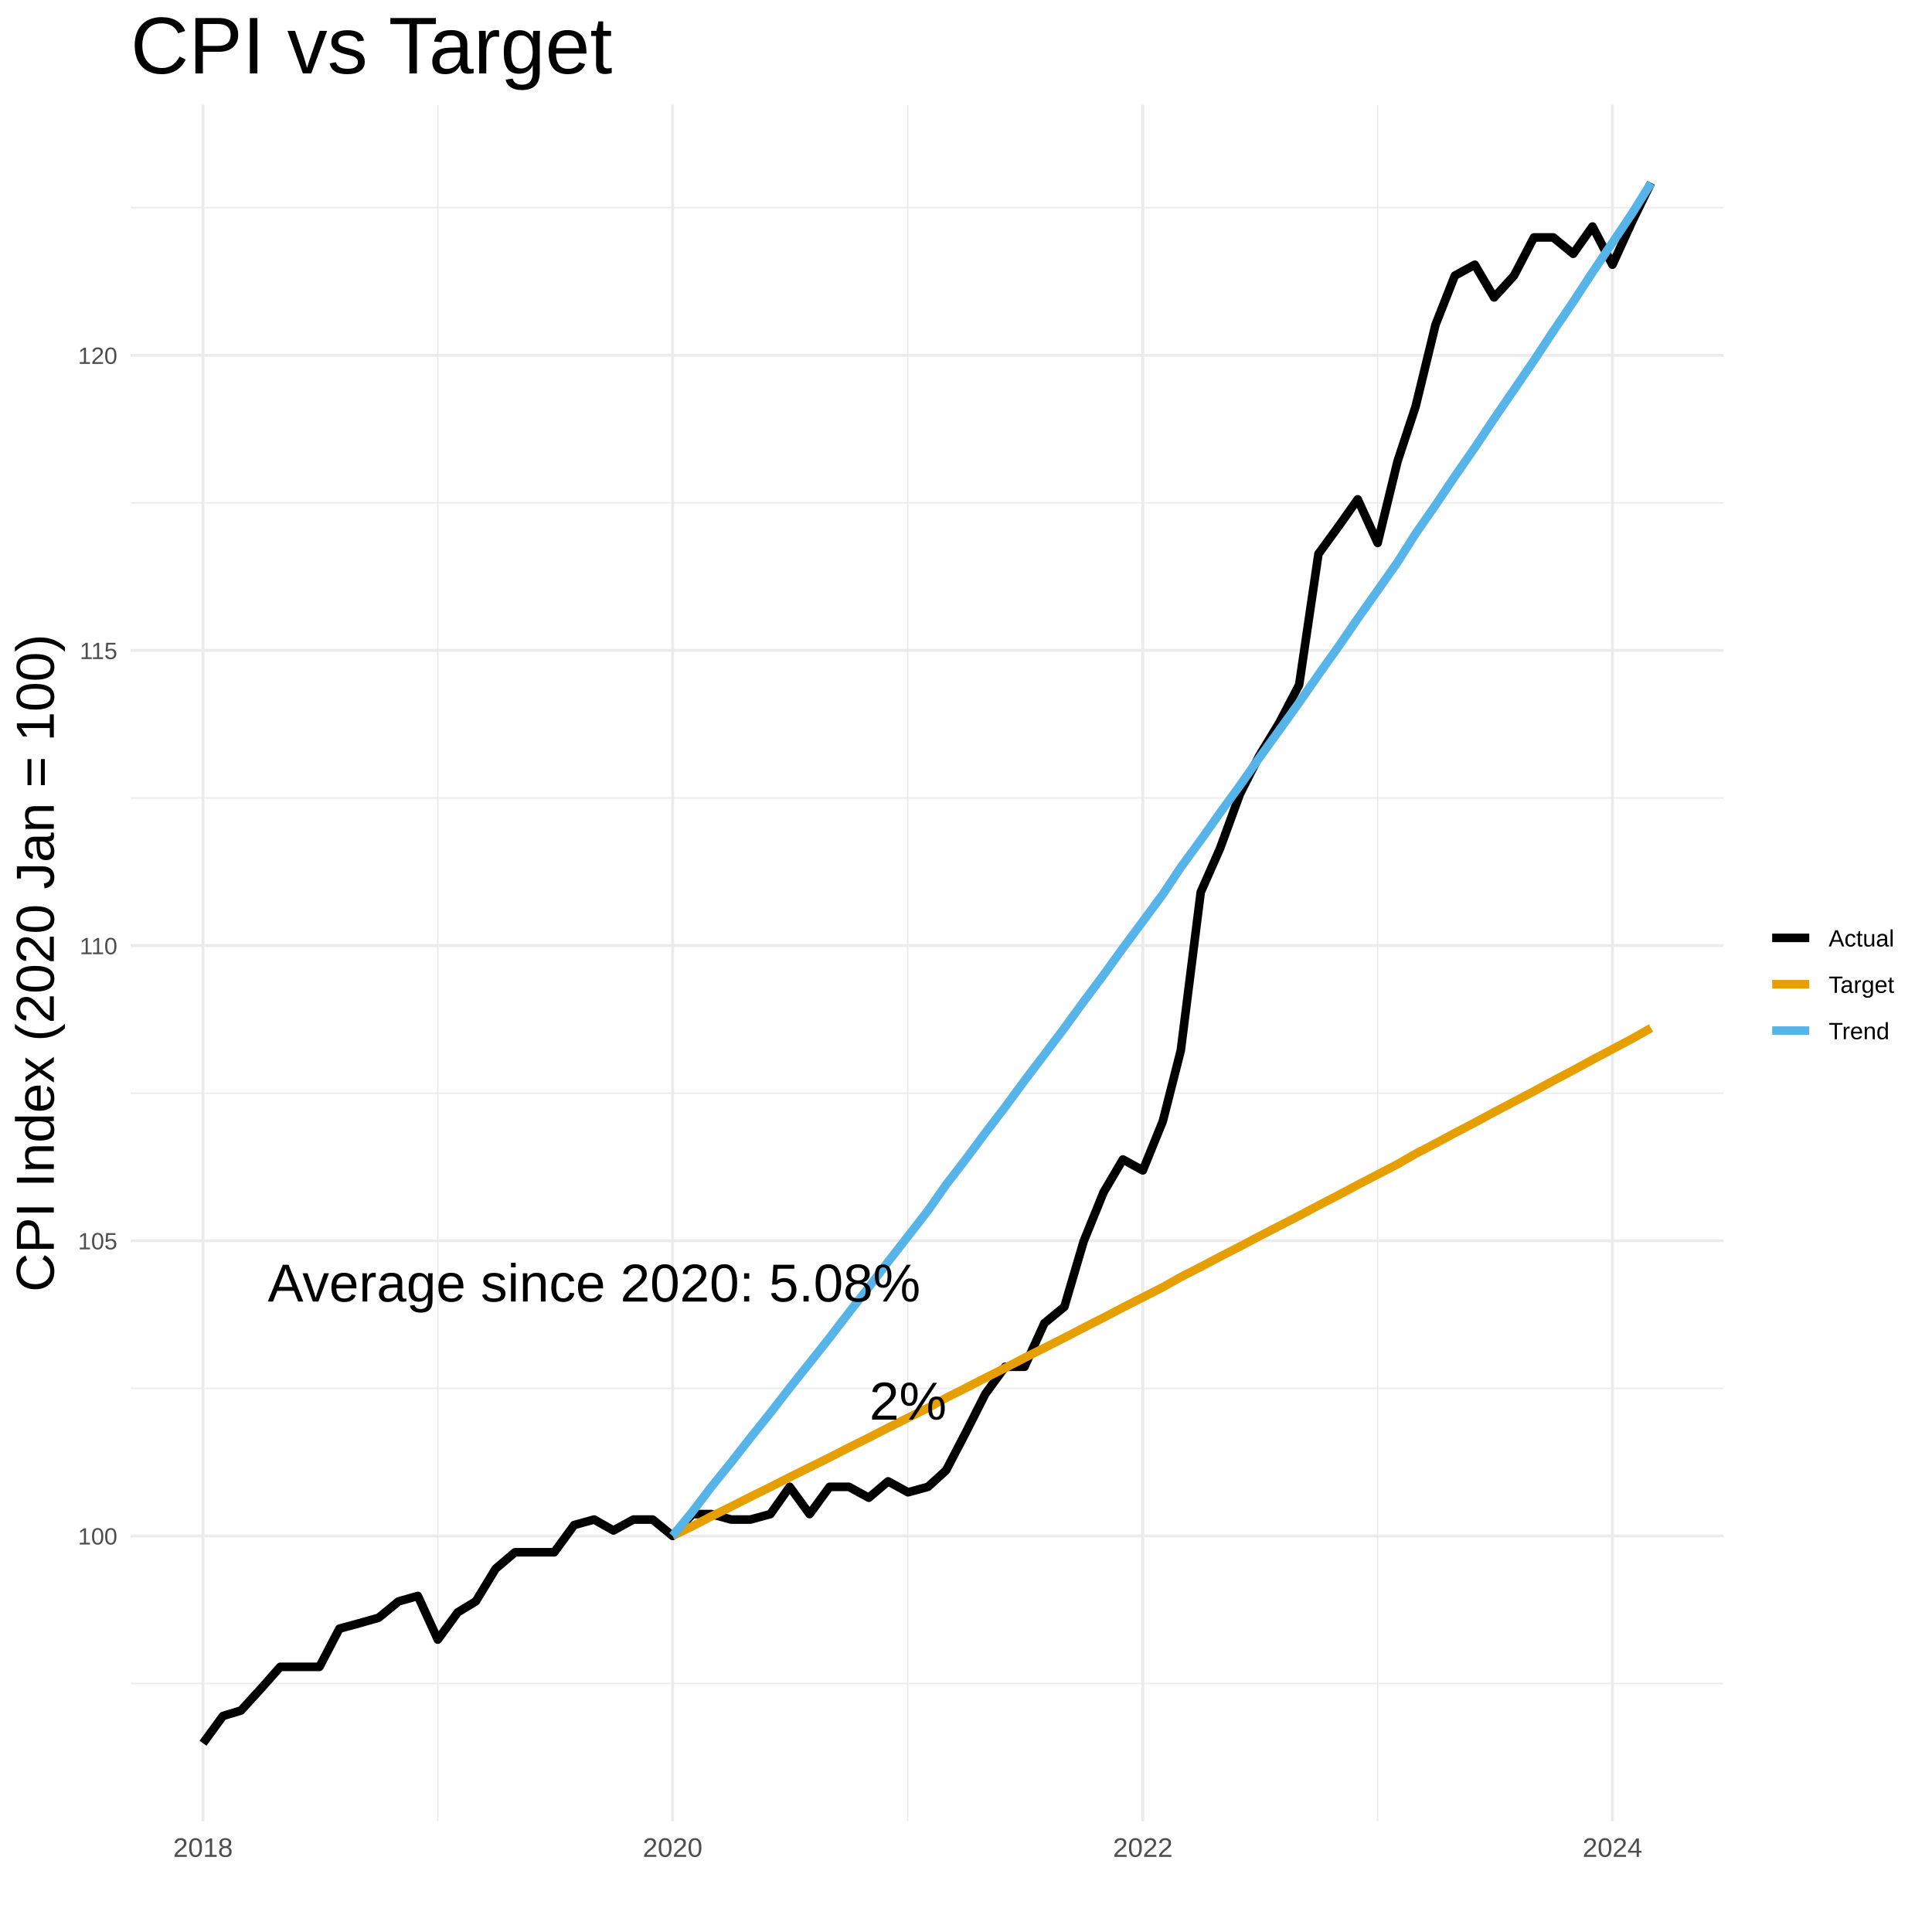
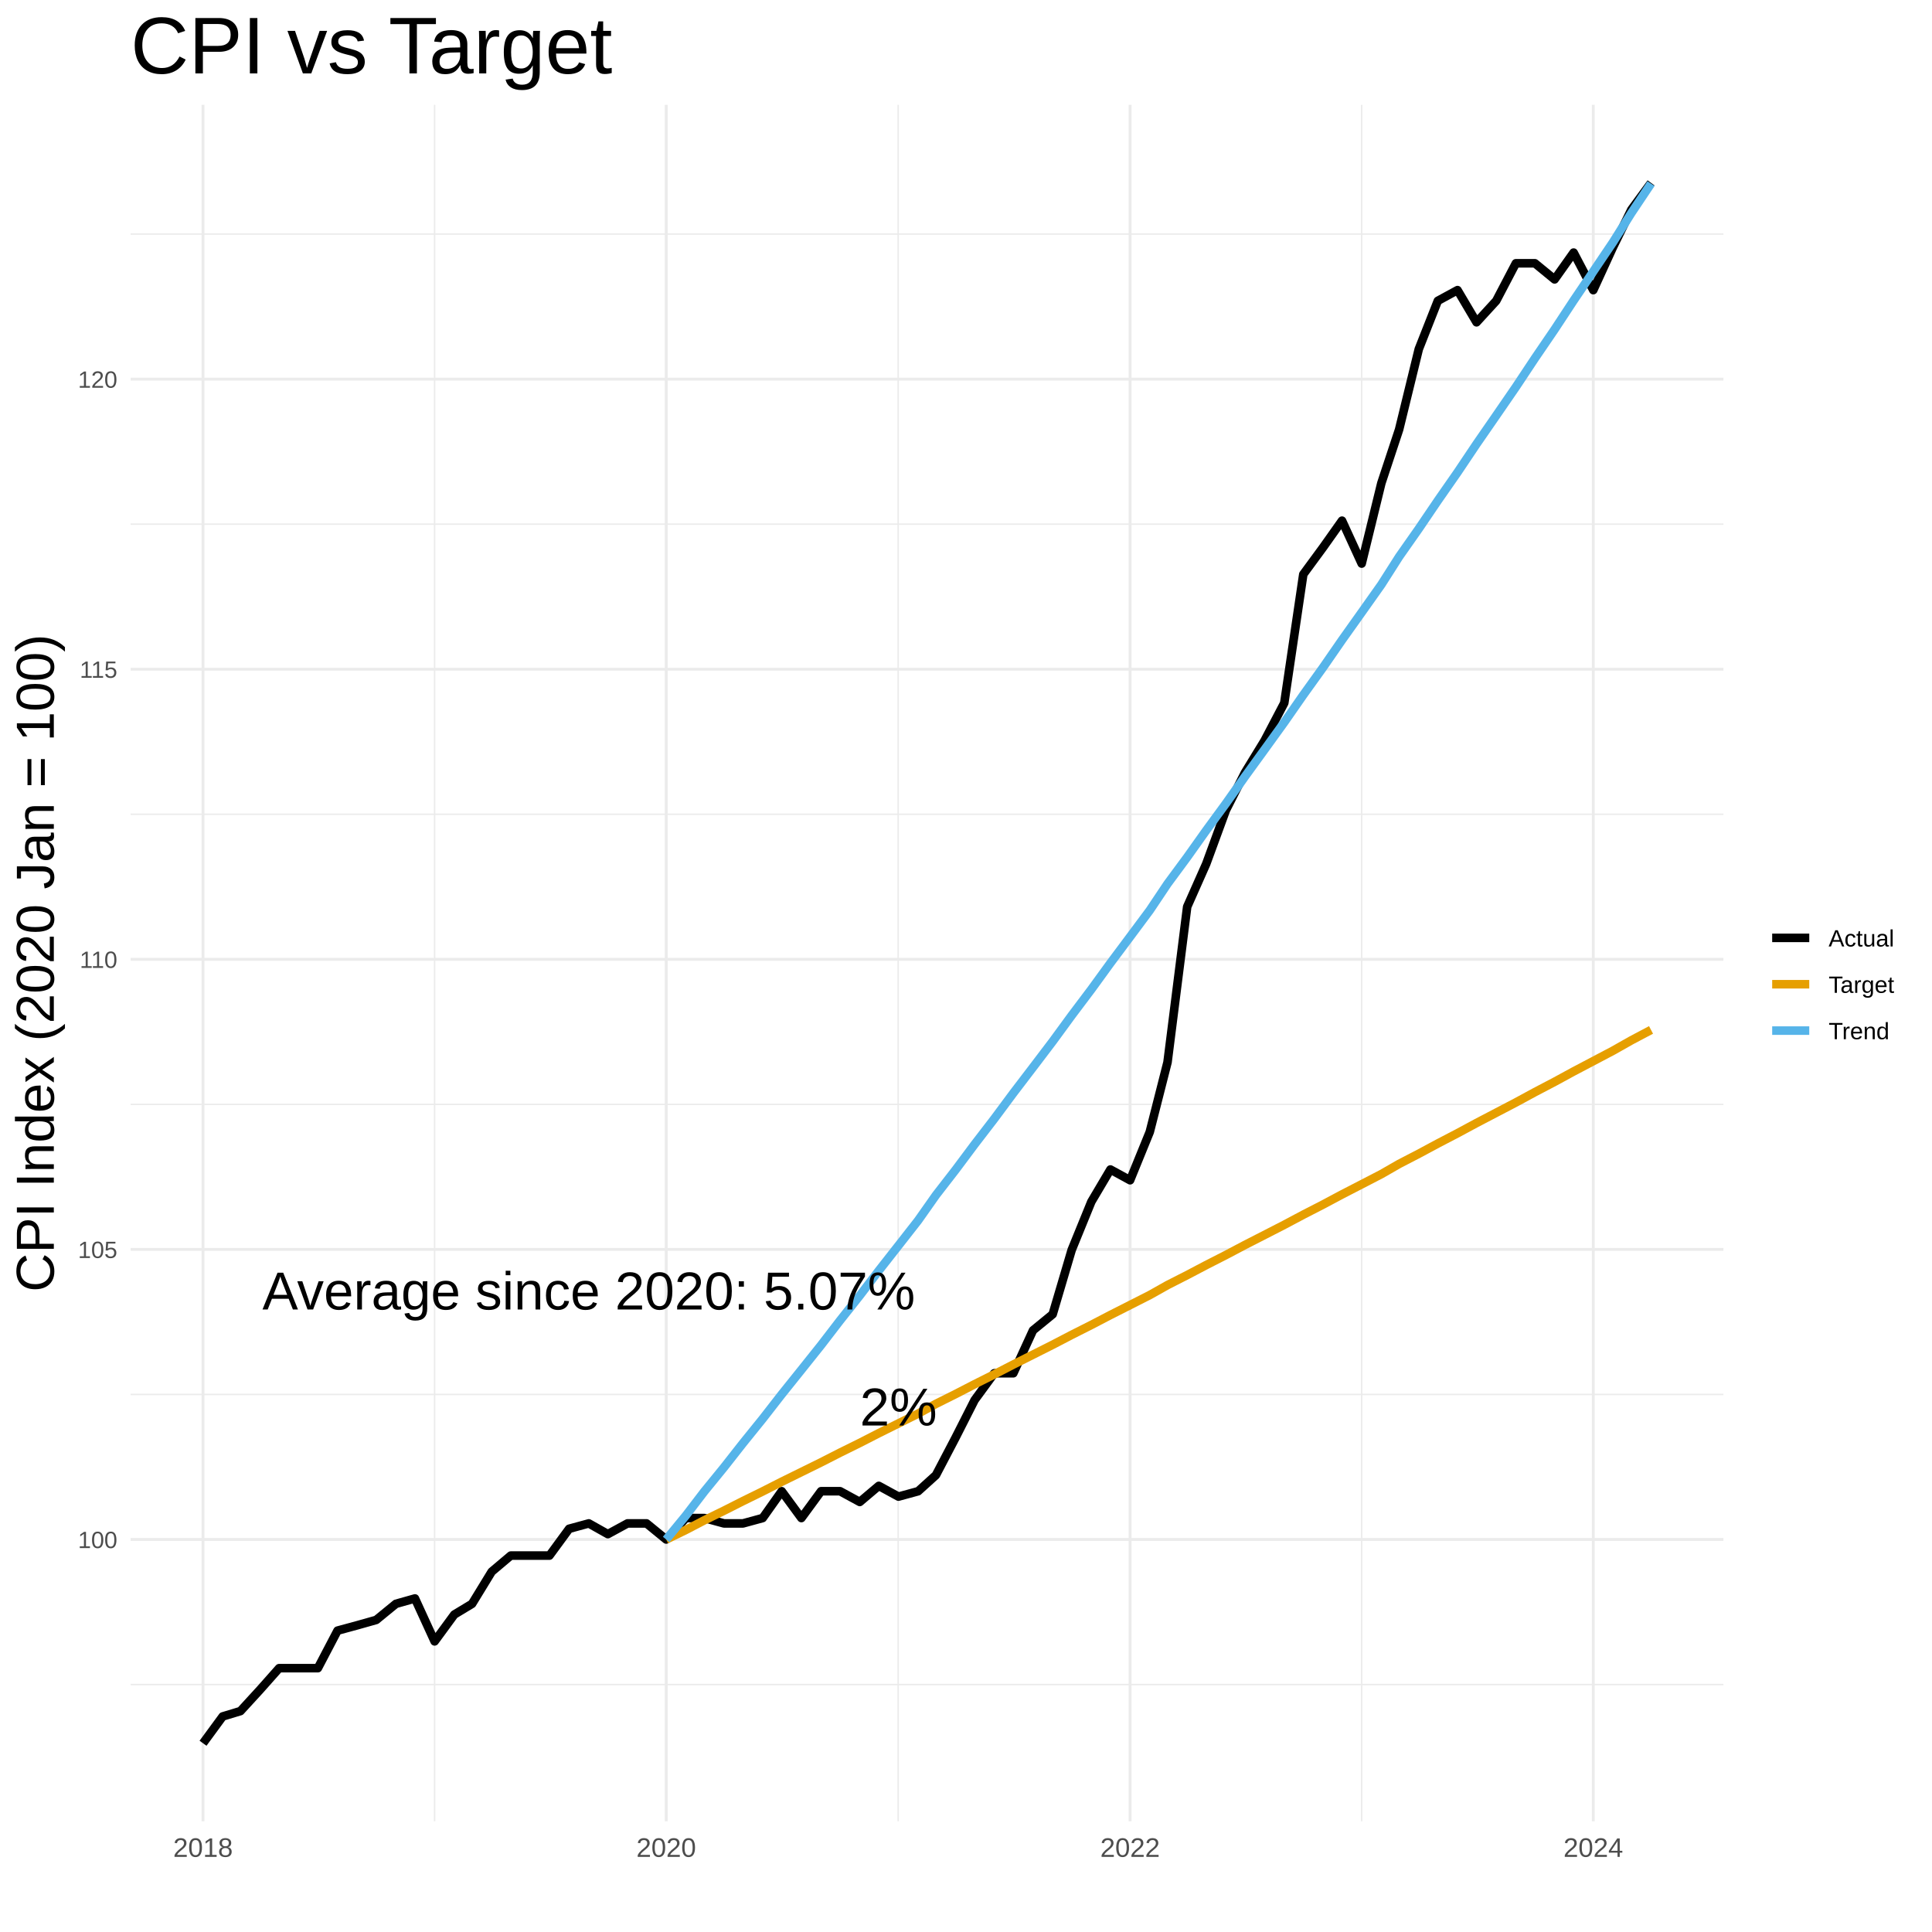
<svg xmlns="http://www.w3.org/2000/svg" class="svglite" width="720.00pt" height="720.00pt" viewBox="0 0 720.00 720.00">
  <defs>
    <style type="text/css">
    .svglite line, .svglite polyline, .svglite polygon, .svglite path, .svglite rect, .svglite circle {
      fill: none;
      stroke: #000000;
      stroke-linecap: round;
      stroke-linejoin: round;
      stroke-miterlimit: 10.00;
    }
    .svglite text {
      white-space: pre;
    }
  </style>
  </defs>
  <rect width="100%" height="100%" style="stroke: none; fill: #FFFFFF;" />
  <defs>
    <clipPath id="cpMC4wMHw3MjAuMDB8MC4wMHw3MjAuMDA=">
      <rect x="0.00" y="0.00" width="720.00" height="720.00" />
    </clipPath>
  </defs>
  <g clip-path="url(#cpMC4wMHw3MjAuMDB8MC4wMHw3MjAuMDA=)">
</g>
  <defs>
    <clipPath id="cpNDguNjh8NjQyLjI3fDM5LjA3fDY3OC43Mw==">
      <rect x="48.68" y="39.07" width="593.60" height="639.66" />
    </clipPath>
  </defs>
  <g clip-path="url(#cpNDguNjh8NjQyLjI3fDM5LjA3fDY3OC43Mw==)">
-     <polyline points="48.68,627.39 642.27,627.39 " style="stroke-width: 0.53; stroke: #EBEBEB; stroke-linecap: butt;" />
-     <polyline points="48.68,517.40 642.27,517.40 " style="stroke-width: 0.53; stroke: #EBEBEB; stroke-linecap: butt;" />
-     <polyline points="48.68,407.40 642.27,407.40 " style="stroke-width: 0.53; stroke: #EBEBEB; stroke-linecap: butt;" />
-     <polyline points="48.68,297.40 642.27,297.40 " style="stroke-width: 0.53; stroke: #EBEBEB; stroke-linecap: butt;" />
-     <polyline points="48.68,187.40 642.27,187.40 " style="stroke-width: 0.53; stroke: #EBEBEB; stroke-linecap: butt;" />
-     <polyline points="48.68,77.40 642.27,77.40 " style="stroke-width: 0.53; stroke: #EBEBEB; stroke-linecap: butt;" />
-     <polyline points="163.16,678.73 163.16,39.07 " style="stroke-width: 0.53; stroke: #EBEBEB; stroke-linecap: butt;" />
-     <polyline points="338.28,678.73 338.28,39.07 " style="stroke-width: 0.53; stroke: #EBEBEB; stroke-linecap: butt;" />
-     <polyline points="513.41,678.73 513.41,39.07 " style="stroke-width: 0.53; stroke: #EBEBEB; stroke-linecap: butt;" />
-     <polyline points="48.68,572.39 642.27,572.39 " style="stroke-width: 1.07; stroke: #EBEBEB; stroke-linecap: butt;" />
-     <polyline points="48.68,462.40 642.27,462.40 " style="stroke-width: 1.07; stroke: #EBEBEB; stroke-linecap: butt;" />
-     <polyline points="48.68,352.40 642.27,352.40 " style="stroke-width: 1.07; stroke: #EBEBEB; stroke-linecap: butt;" />
-     <polyline points="48.68,242.40 642.27,242.40 " style="stroke-width: 1.07; stroke: #EBEBEB; stroke-linecap: butt;" />
-     <polyline points="48.68,132.40 642.27,132.40 " style="stroke-width: 1.07; stroke: #EBEBEB; stroke-linecap: butt;" />
+     <polyline points="48.68,627.78 642.27,627.78 " style="stroke-width: 0.53; stroke: #EBEBEB; stroke-linecap: butt;" />
+     <polyline points="48.68,519.67 642.27,519.67 " style="stroke-width: 0.53; stroke: #EBEBEB; stroke-linecap: butt;" />
+     <polyline points="48.68,411.56 642.27,411.56 " style="stroke-width: 0.53; stroke: #EBEBEB; stroke-linecap: butt;" />
+     <polyline points="48.68,303.45 642.27,303.45 " style="stroke-width: 0.53; stroke: #EBEBEB; stroke-linecap: butt;" />
+     <polyline points="48.68,195.34 642.27,195.34 " style="stroke-width: 0.53; stroke: #EBEBEB; stroke-linecap: butt;" />
+     <polyline points="48.68,87.23 642.27,87.23 " style="stroke-width: 0.53; stroke: #EBEBEB; stroke-linecap: butt;" />
+     <polyline points="161.97,678.73 161.97,39.07 " style="stroke-width: 0.53; stroke: #EBEBEB; stroke-linecap: butt;" />
+     <polyline points="334.72,678.73 334.72,39.07 " style="stroke-width: 0.53; stroke: #EBEBEB; stroke-linecap: butt;" />
+     <polyline points="507.46,678.73 507.46,39.07 " style="stroke-width: 0.53; stroke: #EBEBEB; stroke-linecap: butt;" />
+     <polyline points="48.68,573.72 642.27,573.72 " style="stroke-width: 1.07; stroke: #EBEBEB; stroke-linecap: butt;" />
+     <polyline points="48.68,465.61 642.27,465.61 " style="stroke-width: 1.07; stroke: #EBEBEB; stroke-linecap: butt;" />
+     <polyline points="48.68,357.51 642.27,357.51 " style="stroke-width: 1.07; stroke: #EBEBEB; stroke-linecap: butt;" />
+     <polyline points="48.68,249.40 642.27,249.40 " style="stroke-width: 1.07; stroke: #EBEBEB; stroke-linecap: butt;" />
+     <polyline points="48.68,141.29 642.27,141.29 " style="stroke-width: 1.07; stroke: #EBEBEB; stroke-linecap: butt;" />
    <polyline points="75.66,678.73 75.66,39.07 " style="stroke-width: 1.07; stroke: #EBEBEB; stroke-linecap: butt;" />
-     <polyline points="250.66,678.73 250.66,39.07 " style="stroke-width: 1.07; stroke: #EBEBEB; stroke-linecap: butt;" />
-     <polyline points="425.90,678.73 425.90,39.07 " style="stroke-width: 1.07; stroke: #EBEBEB; stroke-linecap: butt;" />
-     <polyline points="600.91,678.73 600.91,39.07 " style="stroke-width: 1.07; stroke: #EBEBEB; stroke-linecap: butt;" />
-     <polyline points="75.66,649.66 83.09,639.49 89.80,637.46 97.23,629.33 104.43,621.19 111.86,621.19 119.05,621.19 126.48,606.96 133.91,604.93 141.10,602.89 148.54,596.79 155.73,594.76 163.16,611.03 170.59,600.86 177.30,596.79 184.74,584.59 191.93,578.49 199.36,578.49 206.55,578.49 213.98,568.33 221.41,566.29 228.61,570.36 236.04,566.29 243.23,566.29 250.66,572.39 258.09,564.26 265.05,564.26 272.48,566.29 279.67,566.29 287.10,564.26 294.29,554.10 301.72,564.26 309.16,554.10 316.35,554.10 323.78,558.16 330.97,552.06 338.40,556.13 345.83,554.10 352.55,548.00 359.98,533.76 367.17,519.53 374.60,509.36 381.79,509.36 389.23,493.10 396.66,487.00 403.85,462.60 411.28,444.30 418.47,432.10 425.90,436.17 433.34,417.87 440.05,391.44 447.48,332.47 454.67,316.21 462.10,295.87 469.30,281.64 476.73,269.44 484.16,255.21 491.35,206.41 498.78,196.24 505.98,186.08 513.41,202.34 520.84,171.85 527.55,151.51 534.98,121.01 542.17,102.72 549.61,98.65 556.80,110.85 564.23,102.72 571.66,88.48 578.85,88.48 586.29,94.58 593.48,84.42 600.91,98.65 608.34,82.38 615.29,68.15 " style="stroke-width: 3.20; stroke-linecap: butt;" />
-     <polyline points="250.66,572.39 258.09,568.76 265.05,565.12 272.48,561.47 279.67,557.82 287.10,554.16 294.29,550.50 301.72,546.83 309.16,543.15 316.35,539.47 323.78,535.78 330.97,532.08 338.40,528.38 345.83,524.68 352.55,520.96 359.98,517.24 367.17,513.52 374.60,509.79 381.79,506.05 389.23,502.31 396.66,498.56 403.85,494.80 411.28,491.04 418.47,487.27 425.90,483.49 433.34,479.71 440.05,475.92 447.48,472.13 454.67,468.33 462.10,464.52 469.30,460.71 476.73,456.89 484.16,453.07 491.35,449.24 498.78,445.40 505.98,441.55 513.41,437.70 520.84,433.85 527.55,429.98 534.98,426.11 542.17,422.24 549.61,418.36 556.80,414.47 564.23,410.57 571.66,406.67 578.85,402.76 586.29,398.85 593.48,394.93 600.91,391.00 608.34,387.06 615.29,383.12 " style="stroke-width: 3.20; stroke: #E69F00; stroke-linecap: butt;" />
-     <polyline points="250.66,572.39 258.09,563.30 265.05,554.16 272.48,544.99 279.67,535.78 287.10,526.53 294.29,517.24 301.72,507.91 309.16,498.55 316.35,489.15 323.78,479.70 330.97,470.22 338.40,460.70 345.83,451.14 352.55,441.54 359.98,431.91 367.17,422.23 374.60,412.51 381.79,402.75 389.23,392.95 396.66,383.11 403.85,373.23 411.28,363.31 418.47,353.34 425.90,343.34 433.34,333.30 440.05,323.21 447.48,313.08 454.67,302.91 462.10,292.70 469.30,282.44 476.73,272.15 484.16,261.81 491.35,251.43 498.78,241.00 505.98,230.53 513.41,220.02 520.84,209.47 527.55,198.87 534.98,188.22 542.17,177.54 549.61,166.81 556.80,156.03 564.23,145.21 571.66,134.35 578.85,123.44 586.29,112.48 593.48,101.48 600.91,90.44 608.34,79.35 615.29,68.21 " style="stroke-width: 3.20; stroke: #56B4E9; stroke-linecap: butt;" />
-     <text x="338.40" y="529.05" text-anchor="middle" style="font-size: 19.92px; font-family: &quot;Liberation Sans&quot;;" textLength="31.58px" lengthAdjust="spacingAndGlyphs">2%</text>
-     <text x="221.41" y="485.05" text-anchor="middle" style="font-size: 19.92px; font-family: &quot;Liberation Sans&quot;;" textLength="273.05px" lengthAdjust="spacingAndGlyphs">Average since 2020: 5.08%</text>
+     <polyline points="248.28,678.73 248.28,39.07 " style="stroke-width: 1.07; stroke: #EBEBEB; stroke-linecap: butt;" />
+     <polyline points="421.15,678.73 421.15,39.07 " style="stroke-width: 1.07; stroke: #EBEBEB; stroke-linecap: butt;" />
+     <polyline points="593.77,678.73 593.77,39.07 " style="stroke-width: 1.07; stroke: #EBEBEB; stroke-linecap: butt;" />
+     <polyline points="75.66,649.66 82.99,639.67 89.61,637.67 96.94,629.67 104.03,621.68 111.36,621.68 118.46,621.68 125.79,607.69 133.12,605.70 140.21,603.70 147.55,597.70 154.64,595.70 161.97,611.69 169.30,601.70 175.92,597.70 183.25,585.71 190.35,579.72 197.68,579.72 204.77,579.72 212.10,569.73 219.43,567.73 226.53,571.72 233.86,567.73 240.95,567.73 248.28,573.72 255.61,565.73 262.47,565.73 269.80,567.73 276.90,567.73 284.23,565.73 291.32,555.74 298.65,565.73 305.98,555.74 313.08,555.74 320.41,559.73 327.50,553.74 334.83,557.74 342.16,555.74 348.79,549.74 356.12,535.75 363.21,521.77 370.54,511.77 377.64,511.77 384.97,495.79 392.30,489.79 399.39,465.81 406.72,447.83 413.82,435.84 421.15,439.84 428.48,421.85 435.10,395.87 442.43,337.92 449.52,321.94 456.85,301.95 463.95,287.96 471.28,275.97 478.61,261.99 485.70,214.03 493.04,204.04 500.13,194.04 507.46,210.03 514.79,180.06 521.41,160.07 528.74,130.10 535.84,112.11 543.17,108.12 550.26,120.11 557.59,112.11 564.92,98.12 572.02,98.12 579.35,104.12 586.44,94.13 593.77,108.12 601.10,92.13 607.96,78.14 615.29,68.15 " style="stroke-width: 3.20; stroke-linecap: butt;" />
+     <polyline points="248.28,573.72 255.61,570.15 262.47,566.57 269.80,562.99 276.90,559.40 284.23,555.80 291.32,552.20 298.65,548.59 305.98,544.98 313.08,541.36 320.41,537.74 327.50,534.11 334.83,530.47 342.16,526.82 348.79,523.18 356.12,519.52 363.21,515.86 370.54,512.19 377.64,508.52 384.97,504.84 392.30,501.15 399.39,497.46 406.72,493.76 413.82,490.06 421.15,486.35 428.48,482.63 435.10,478.91 442.43,475.18 449.52,471.45 456.85,467.71 463.95,463.96 471.28,460.21 478.61,456.45 485.70,452.68 493.04,448.91 500.13,445.13 507.46,441.35 514.79,437.56 521.41,433.76 528.74,429.96 535.84,426.15 543.17,422.33 550.26,418.51 557.59,414.68 564.92,410.85 572.02,407.00 579.35,403.16 586.44,399.30 593.77,395.44 601.10,391.58 607.96,387.70 615.29,383.82 " style="stroke-width: 3.20; stroke: #E69F00; stroke-linecap: butt;" />
+     <polyline points="248.28,573.72 255.61,564.80 262.47,555.84 269.80,546.85 276.90,537.81 284.23,528.74 291.32,519.63 298.65,510.49 305.98,501.31 313.08,492.08 320.41,482.83 327.50,473.53 334.83,464.19 342.16,454.82 348.79,445.41 356.12,435.95 363.21,426.46 370.54,416.93 377.64,407.36 384.97,397.76 392.30,388.11 399.39,378.42 406.72,368.69 413.82,358.92 421.15,349.11 428.48,339.26 435.10,329.37 442.43,319.44 449.52,309.47 456.85,299.46 463.95,289.41 471.28,279.31 478.61,269.17 485.70,258.99 493.04,248.77 500.13,238.51 507.46,228.21 514.79,217.86 521.41,207.47 528.74,197.03 535.84,186.56 543.17,176.04 550.26,165.47 557.59,154.87 564.92,144.22 572.02,133.52 579.35,122.78 586.44,112.00 593.77,101.17 601.10,90.30 607.96,79.38 615.29,68.42 " style="stroke-width: 3.20; stroke: #56B4E9; stroke-linecap: butt;" />
+     <text x="334.83" y="531.25" text-anchor="middle" style="font-size: 19.92px; font-family: &quot;Liberation Sans&quot;;" textLength="31.58px" lengthAdjust="spacingAndGlyphs">2%</text>
+     <text x="219.43" y="488.01" text-anchor="middle" style="font-size: 19.92px; font-family: &quot;Liberation Sans&quot;;" textLength="273.05px" lengthAdjust="spacingAndGlyphs">Average since 2020: 5.07%</text>
  </g>
  <g clip-path="url(#cpMC4wMHw3MjAuMDB8MC4wMHw3MjAuMDA=)">
-     <text x="43.74" y="575.60" text-anchor="end" style="font-size: 8.80px;fill: #4D4D4D; font-family: &quot;Liberation Sans&quot;;" textLength="16.78px" lengthAdjust="spacingAndGlyphs">100</text>
-     <text x="43.74" y="465.60" text-anchor="end" style="font-size: 8.80px;fill: #4D4D4D; font-family: &quot;Liberation Sans&quot;;" textLength="16.78px" lengthAdjust="spacingAndGlyphs">105</text>
-     <text x="43.74" y="355.61" text-anchor="end" style="font-size: 8.80px;fill: #4D4D4D; font-family: &quot;Liberation Sans&quot;;" textLength="16.78px" lengthAdjust="spacingAndGlyphs">110</text>
-     <text x="43.74" y="245.61" text-anchor="end" style="font-size: 8.80px;fill: #4D4D4D; font-family: &quot;Liberation Sans&quot;;" textLength="16.78px" lengthAdjust="spacingAndGlyphs">115</text>
-     <text x="43.74" y="135.61" text-anchor="end" style="font-size: 8.80px;fill: #4D4D4D; font-family: &quot;Liberation Sans&quot;;" textLength="16.78px" lengthAdjust="spacingAndGlyphs">120</text>
+     <text x="43.74" y="576.93" text-anchor="end" style="font-size: 8.80px;fill: #4D4D4D; font-family: &quot;Liberation Sans&quot;;" textLength="16.78px" lengthAdjust="spacingAndGlyphs">100</text>
+     <text x="43.74" y="468.82" text-anchor="end" style="font-size: 8.80px;fill: #4D4D4D; font-family: &quot;Liberation Sans&quot;;" textLength="16.78px" lengthAdjust="spacingAndGlyphs">105</text>
+     <text x="43.74" y="360.71" text-anchor="end" style="font-size: 8.80px;fill: #4D4D4D; font-family: &quot;Liberation Sans&quot;;" textLength="16.78px" lengthAdjust="spacingAndGlyphs">110</text>
+     <text x="43.74" y="252.60" text-anchor="end" style="font-size: 8.80px;fill: #4D4D4D; font-family: &quot;Liberation Sans&quot;;" textLength="16.78px" lengthAdjust="spacingAndGlyphs">115</text>
+     <text x="43.74" y="144.50" text-anchor="end" style="font-size: 8.80px;fill: #4D4D4D; font-family: &quot;Liberation Sans&quot;;" textLength="16.78px" lengthAdjust="spacingAndGlyphs">120</text>
    <text x="75.66" y="692.00" text-anchor="middle" style="font-size: 10.00px;fill: #4D4D4D; font-family: &quot;Liberation Sans&quot;;" textLength="25.46px" lengthAdjust="spacingAndGlyphs">2018</text>
-     <text x="250.66" y="692.00" text-anchor="middle" style="font-size: 10.00px;fill: #4D4D4D; font-family: &quot;Liberation Sans&quot;;" textLength="25.46px" lengthAdjust="spacingAndGlyphs">2020</text>
-     <text x="425.90" y="692.00" text-anchor="middle" style="font-size: 10.00px;fill: #4D4D4D; font-family: &quot;Liberation Sans&quot;;" textLength="25.46px" lengthAdjust="spacingAndGlyphs">2022</text>
-     <text x="600.91" y="692.00" text-anchor="middle" style="font-size: 10.00px;fill: #4D4D4D; font-family: &quot;Liberation Sans&quot;;" textLength="25.46px" lengthAdjust="spacingAndGlyphs">2024</text>
+     <text x="248.28" y="692.00" text-anchor="middle" style="font-size: 10.00px;fill: #4D4D4D; font-family: &quot;Liberation Sans&quot;;" textLength="25.46px" lengthAdjust="spacingAndGlyphs">2020</text>
+     <text x="421.15" y="692.00" text-anchor="middle" style="font-size: 10.00px;fill: #4D4D4D; font-family: &quot;Liberation Sans&quot;;" textLength="25.46px" lengthAdjust="spacingAndGlyphs">2022</text>
+     <text x="593.77" y="692.00" text-anchor="middle" style="font-size: 10.00px;fill: #4D4D4D; font-family: &quot;Liberation Sans&quot;;" textLength="25.46px" lengthAdjust="spacingAndGlyphs">2024</text>
    <text transform="translate(20.06,358.90) rotate(-90)" text-anchor="middle" style="font-size: 20.00px; font-family: &quot;Liberation Sans&quot;;" textLength="271.03px" lengthAdjust="spacingAndGlyphs">CPI Index (2020 Jan = 100)</text>
    <line x1="660.44" y1="349.52" x2="674.26" y2="349.52" style="stroke-width: 3.20; stroke-linecap: butt;" />
    <line x1="660.44" y1="366.80" x2="674.26" y2="366.80" style="stroke-width: 3.20; stroke: #E69F00; stroke-linecap: butt;" />
    <line x1="660.44" y1="384.08" x2="674.26" y2="384.08" style="stroke-width: 3.20; stroke: #56B4E9; stroke-linecap: butt;" />
    <text x="681.47" y="352.73" style="font-size: 8.80px; font-family: &quot;Liberation Sans&quot;;" textLength="27.57px" lengthAdjust="spacingAndGlyphs">Actual</text>
    <text x="681.47" y="370.01" style="font-size: 8.80px; font-family: &quot;Liberation Sans&quot;;" textLength="27.22px" lengthAdjust="spacingAndGlyphs">Target</text>
    <text x="681.47" y="387.29" style="font-size: 8.80px; font-family: &quot;Liberation Sans&quot;;" textLength="24.07px" lengthAdjust="spacingAndGlyphs">Trend</text>
    <text x="48.68" y="27.35" style="font-size: 30.00px; font-family: &quot;Liberation Sans&quot;;" textLength="193.18px" lengthAdjust="spacingAndGlyphs">CPI vs Target</text>
  </g>
</svg>
